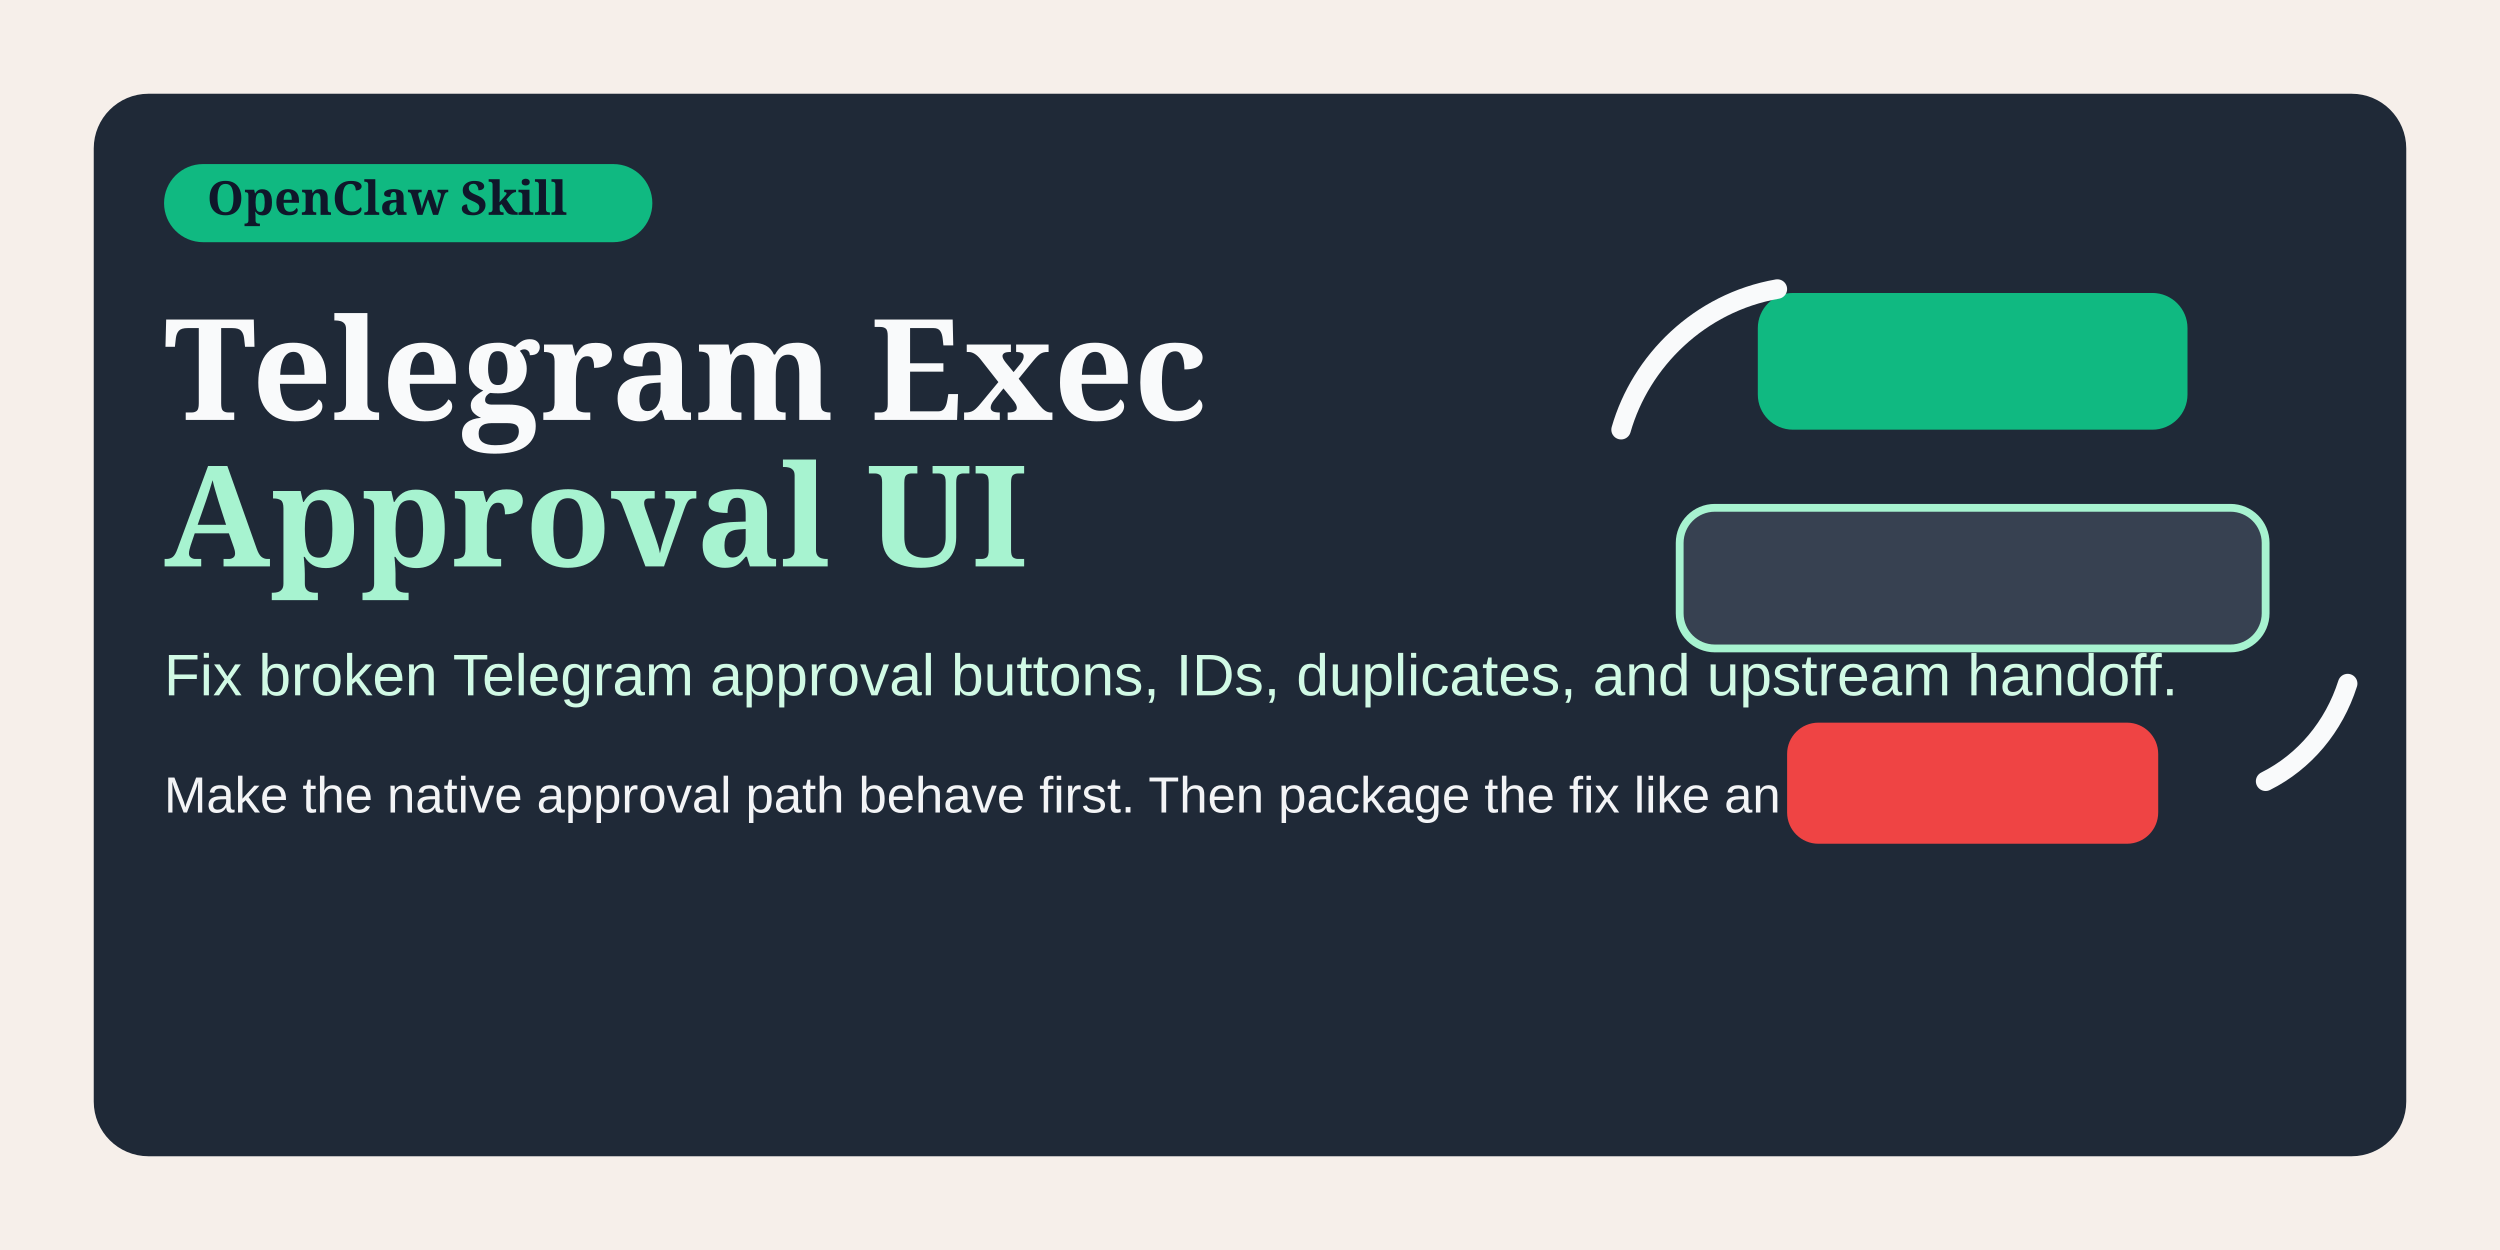
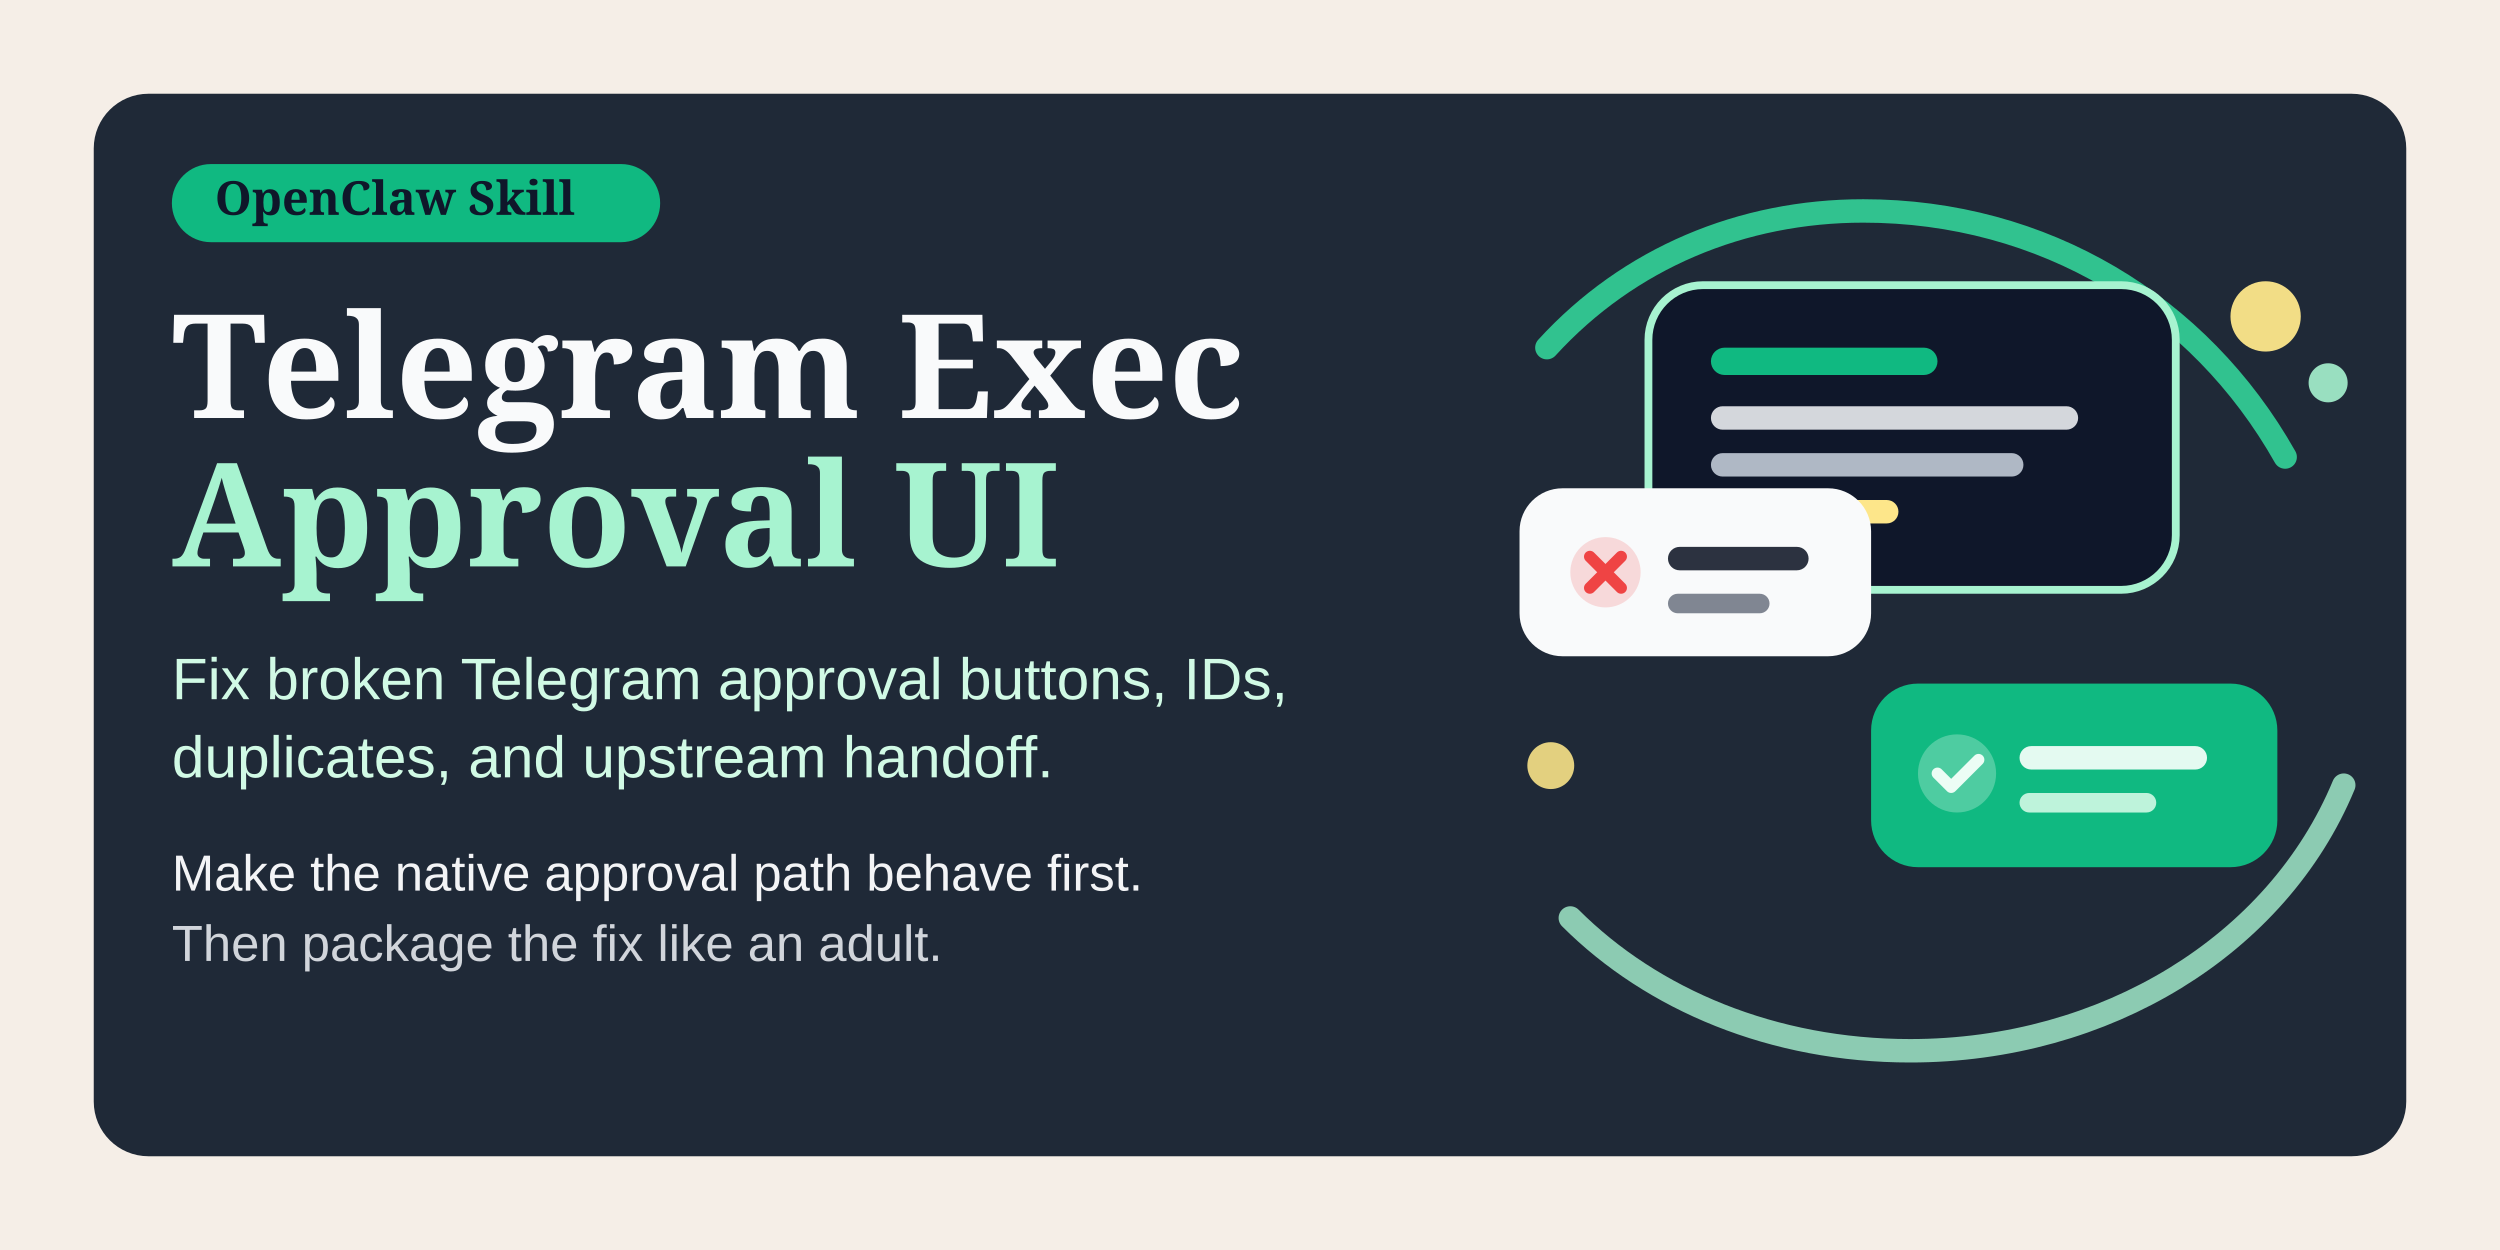
<svg xmlns="http://www.w3.org/2000/svg" width="1280" height="640" viewBox="0 0 1280 640" fill="none">
-   <rect width="1280" height="640" fill="#F6EFEA" />
+   <rect width="1280" height="640" fill="#F5EEE7" />
  <rect x="48" y="48" width="1184" height="544" rx="28" fill="#1F2937" />
-   <rect x="84" y="84" width="250" height="40" rx="20" fill="#10B981" />
-   <text x="106" y="110" fill="#0F172A" font-family="Georgia, serif" font-size="24" font-weight="700">OpenClaw Skill</text>
-   <text x="84" y="215" fill="#F9FAFB" font-family="Georgia, serif" font-size="72" font-weight="700">Telegram Exec</text>
-   <text x="84" y="290" fill="#A7F3D0" font-family="Georgia, serif" font-size="72" font-weight="700">Approval UI</text>
-   <text x="84" y="356" fill="#D1FAE5" font-family="Arial, sans-serif" font-size="30">Fix broken Telegram approval buttons, IDs, duplicates, and upstream handoff.</text>
-   <text x="84" y="416" fill="#F3F4F6" font-family="Arial, sans-serif" font-size="26">Make the native approval path behave first. Then package the fix like an adult.</text>
-   <rect x="900" y="150" width="220" height="70" rx="18" fill="#10B981" />
-   <rect x="860" y="260" width="300" height="72" rx="18" fill="#374151" stroke="#A7F3D0" stroke-width="4" />
-   <rect x="915" y="370" width="190" height="62" rx="16" fill="#EF4444" />
-   <path d="M830 220C840 185 870 155 910 148" stroke="#F9FAFB" stroke-width="10" stroke-linecap="round" />
-   <path d="M1160 400C1180 390 1195 372 1202 350" stroke="#F9FAFB" stroke-width="10" stroke-linecap="round" />
+   <rect x="88" y="84" width="250" height="40" rx="20" fill="#10B981" />
+   <text x="110" y="110" fill="#0F172A" font-family="Georgia, serif" font-size="24" font-weight="700">OpenClaw Skill</text>
+   <text x="88" y="214" fill="#F9FAFB" font-family="Georgia, serif" font-size="74" font-weight="700">Telegram Exec</text>
+   <text x="88" y="290" fill="#A7F3D0" font-family="Georgia, serif" font-size="74" font-weight="700">Approval UI</text>
+   <text x="88" y="358" fill="#D1FAE5" font-family="Arial, sans-serif" font-size="30">Fix broken Telegram approval buttons, IDs,</text>
+   <text x="88" y="398" fill="#D1FAE5" font-family="Arial, sans-serif" font-size="30">duplicates, and upstream handoff.</text>
+   <text x="88" y="456" fill="#F3F4F6" font-family="Arial, sans-serif" font-size="26">Make the native approval path behave first.</text>
+   <text x="88" y="492" fill="#D1D5DB" font-family="Arial, sans-serif" font-size="26">Then package the fix like an adult.</text>
+   <path d="M792 178C834 132 892 108 954 108C1046 108 1126 156 1170 234" stroke="#34D399" stroke-width="12" stroke-linecap="round" stroke-opacity="0.9" />
+   <path d="M804 470C846 512 908 538 978 538C1078 538 1166 484 1200 402" stroke="#A7F3D0" stroke-width="12" stroke-linecap="round" stroke-opacity="0.8" />
+   <rect x="844" y="146" width="270" height="156" rx="28" fill="#0F172A" stroke="#A7F3D0" stroke-width="4" />
+   <rect x="876" y="178" width="116" height="14" rx="7" fill="#10B981" />
+   <rect x="876" y="208" width="188" height="12" rx="6" fill="#E5E7EB" fill-opacity="0.92" />
+   <rect x="876" y="232" width="160" height="12" rx="6" fill="#CBD5E1" fill-opacity="0.85" />
+   <rect x="876" y="256" width="96" height="12" rx="6" fill="#FDE68A" />
+   <rect x="778" y="250" width="180" height="86" rx="22" fill="#F9FAFB" />
+   <circle cx="822" cy="293" r="18" fill="#EF4444" fill-opacity="0.18" />
+   <path d="M814 285L830 301" stroke="#EF4444" stroke-width="6" stroke-linecap="round" />
+   <path d="M830 285L814 301" stroke="#EF4444" stroke-width="6" stroke-linecap="round" />
+   <rect x="854" y="280" width="72" height="12" rx="6" fill="#111827" fill-opacity="0.88" />
+   <rect x="854" y="304" width="52" height="10" rx="5" fill="#6B7280" fill-opacity="0.85" />
+   <rect x="958" y="350" width="208" height="94" rx="24" fill="#10B981" />
+   <circle cx="1002" cy="396" r="20" fill="#ECFDF5" fill-opacity="0.28" />
+   <path d="M992 396L999 403L1013 389" stroke="#ECFDF5" stroke-width="6" stroke-linecap="round" stroke-linejoin="round" />
+   <rect x="1034" y="382" width="96" height="12" rx="6" fill="#ECFDF5" fill-opacity="0.96" />
+   <rect x="1034" y="406" width="70" height="10" rx="5" fill="#D1FAE5" fill-opacity="0.9" />
+   <circle cx="1160" cy="162" r="18" fill="#FDE68A" fill-opacity="0.95" />
+   <circle cx="1192" cy="196" r="10" fill="#A7F3D0" fill-opacity="0.9" />
+   <circle cx="794" cy="392" r="12" fill="#FDE68A" fill-opacity="0.88" />
</svg>
